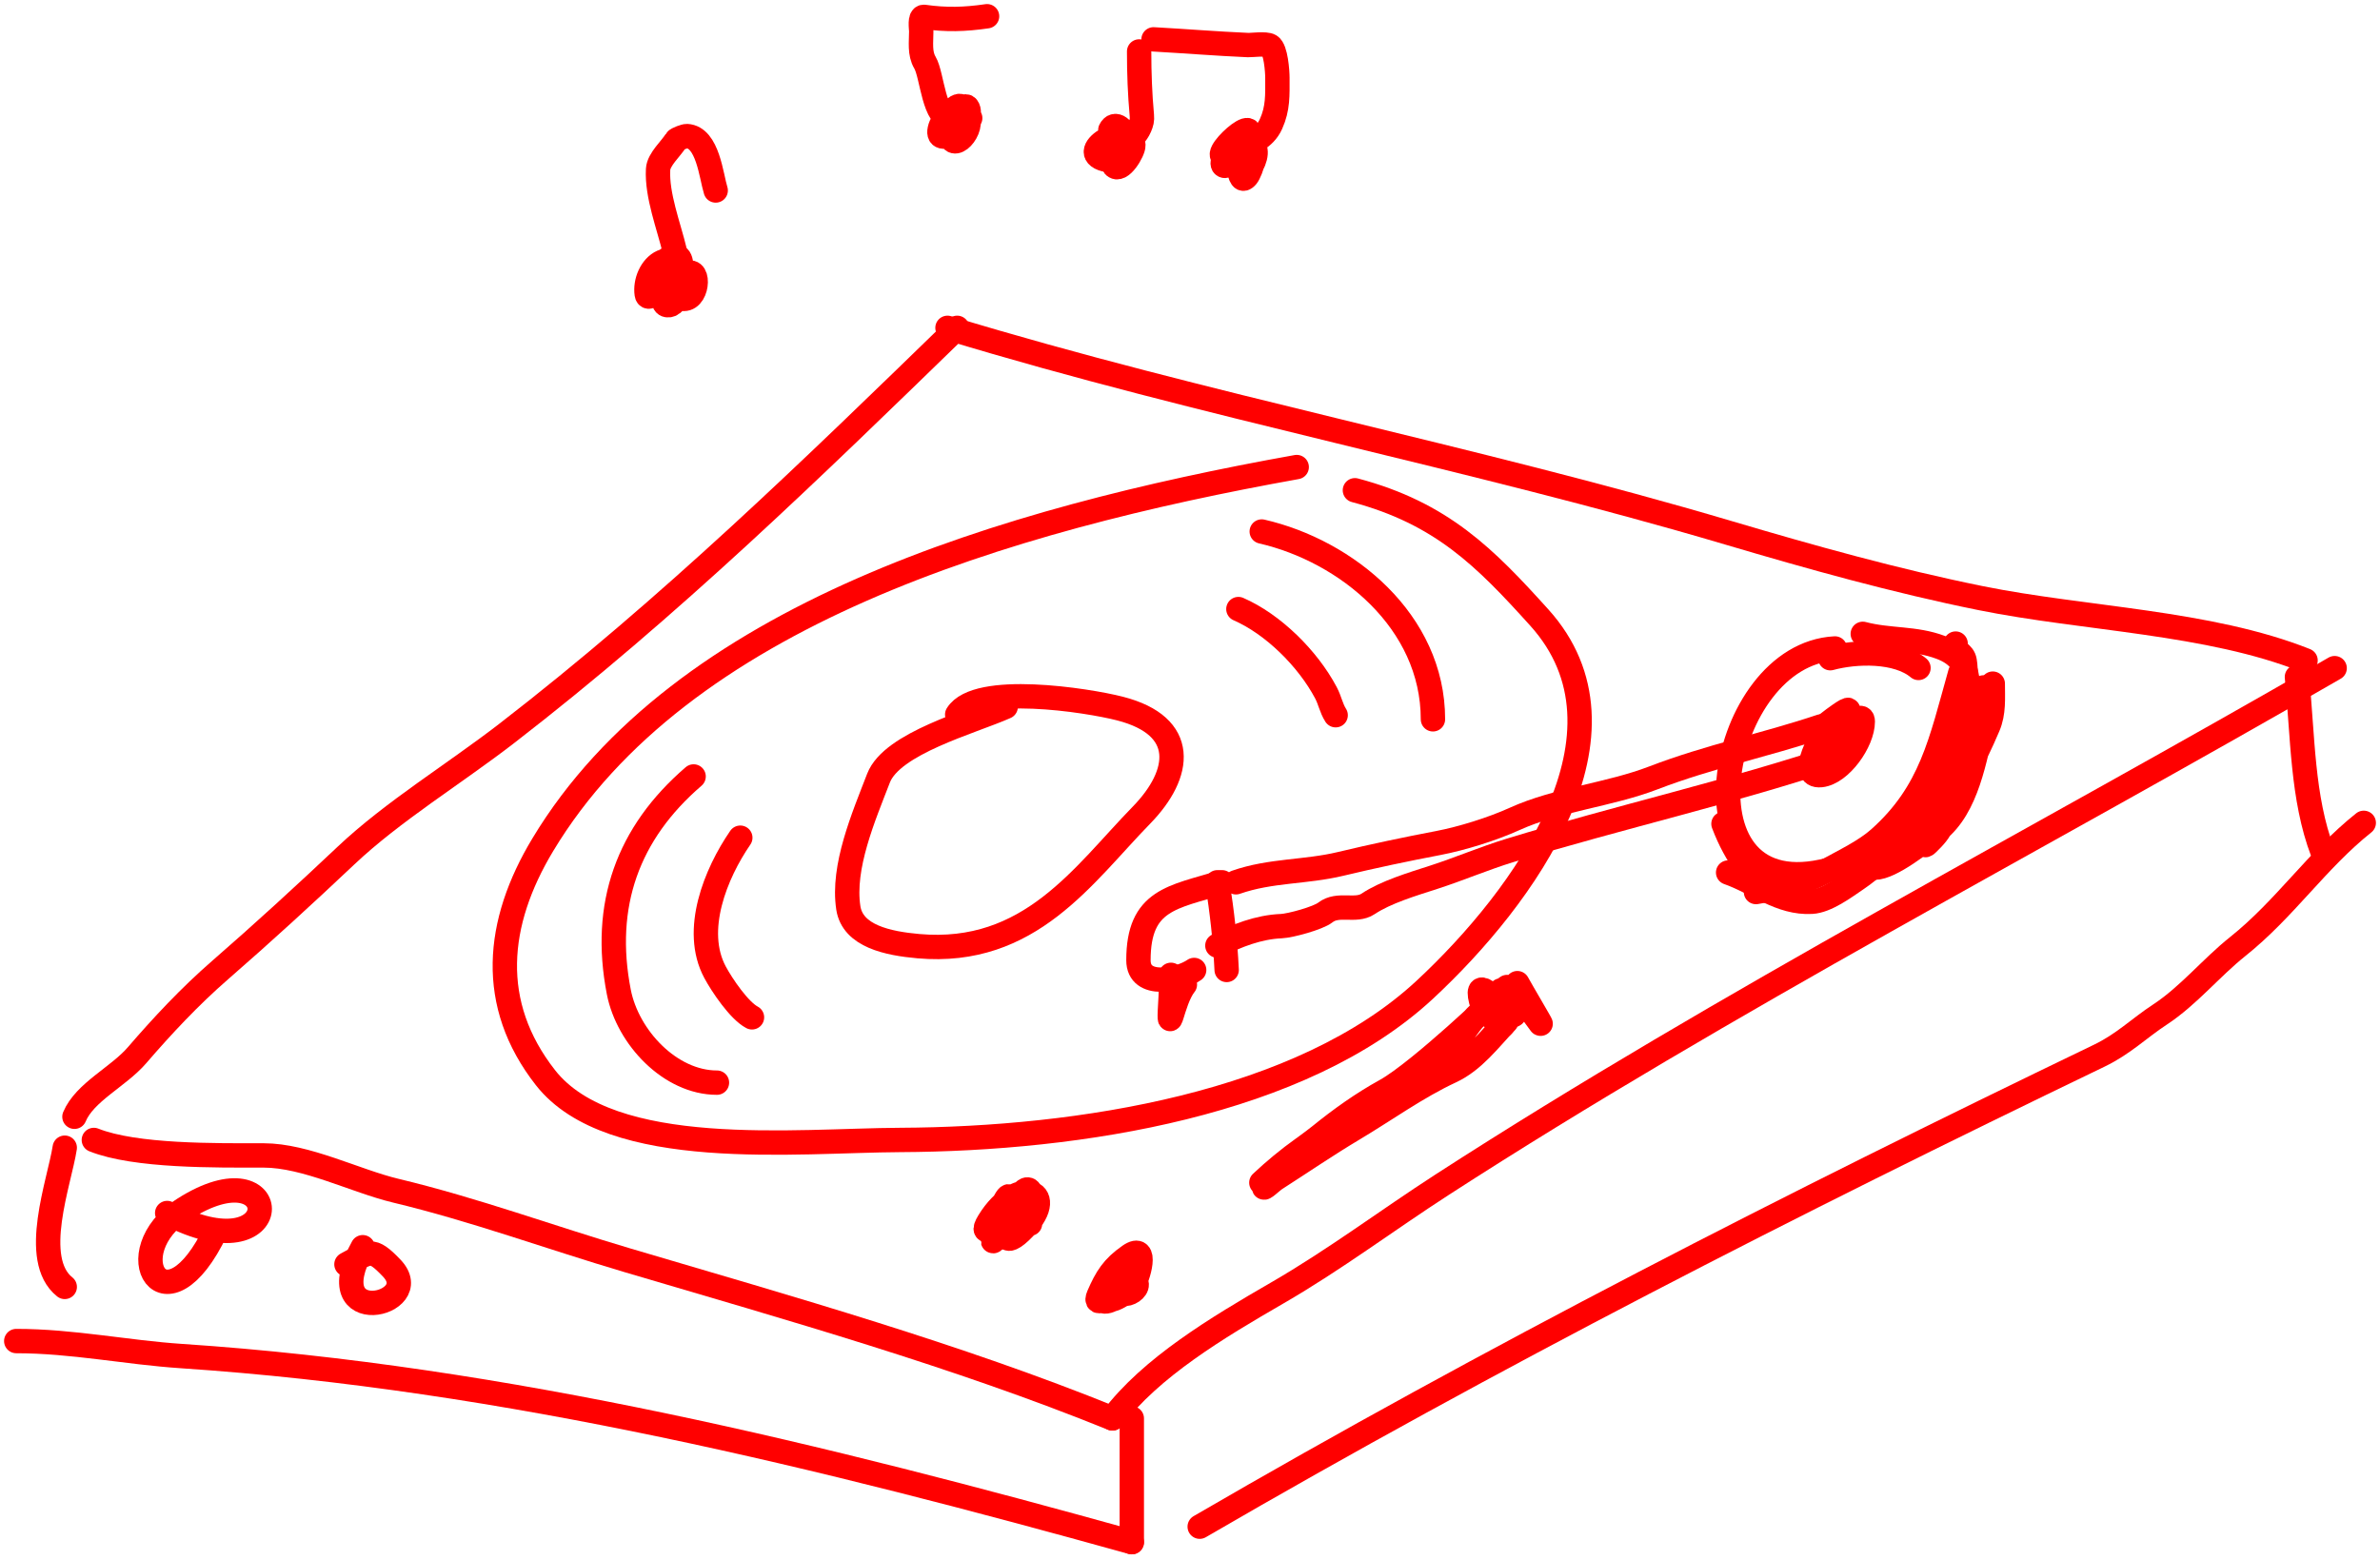
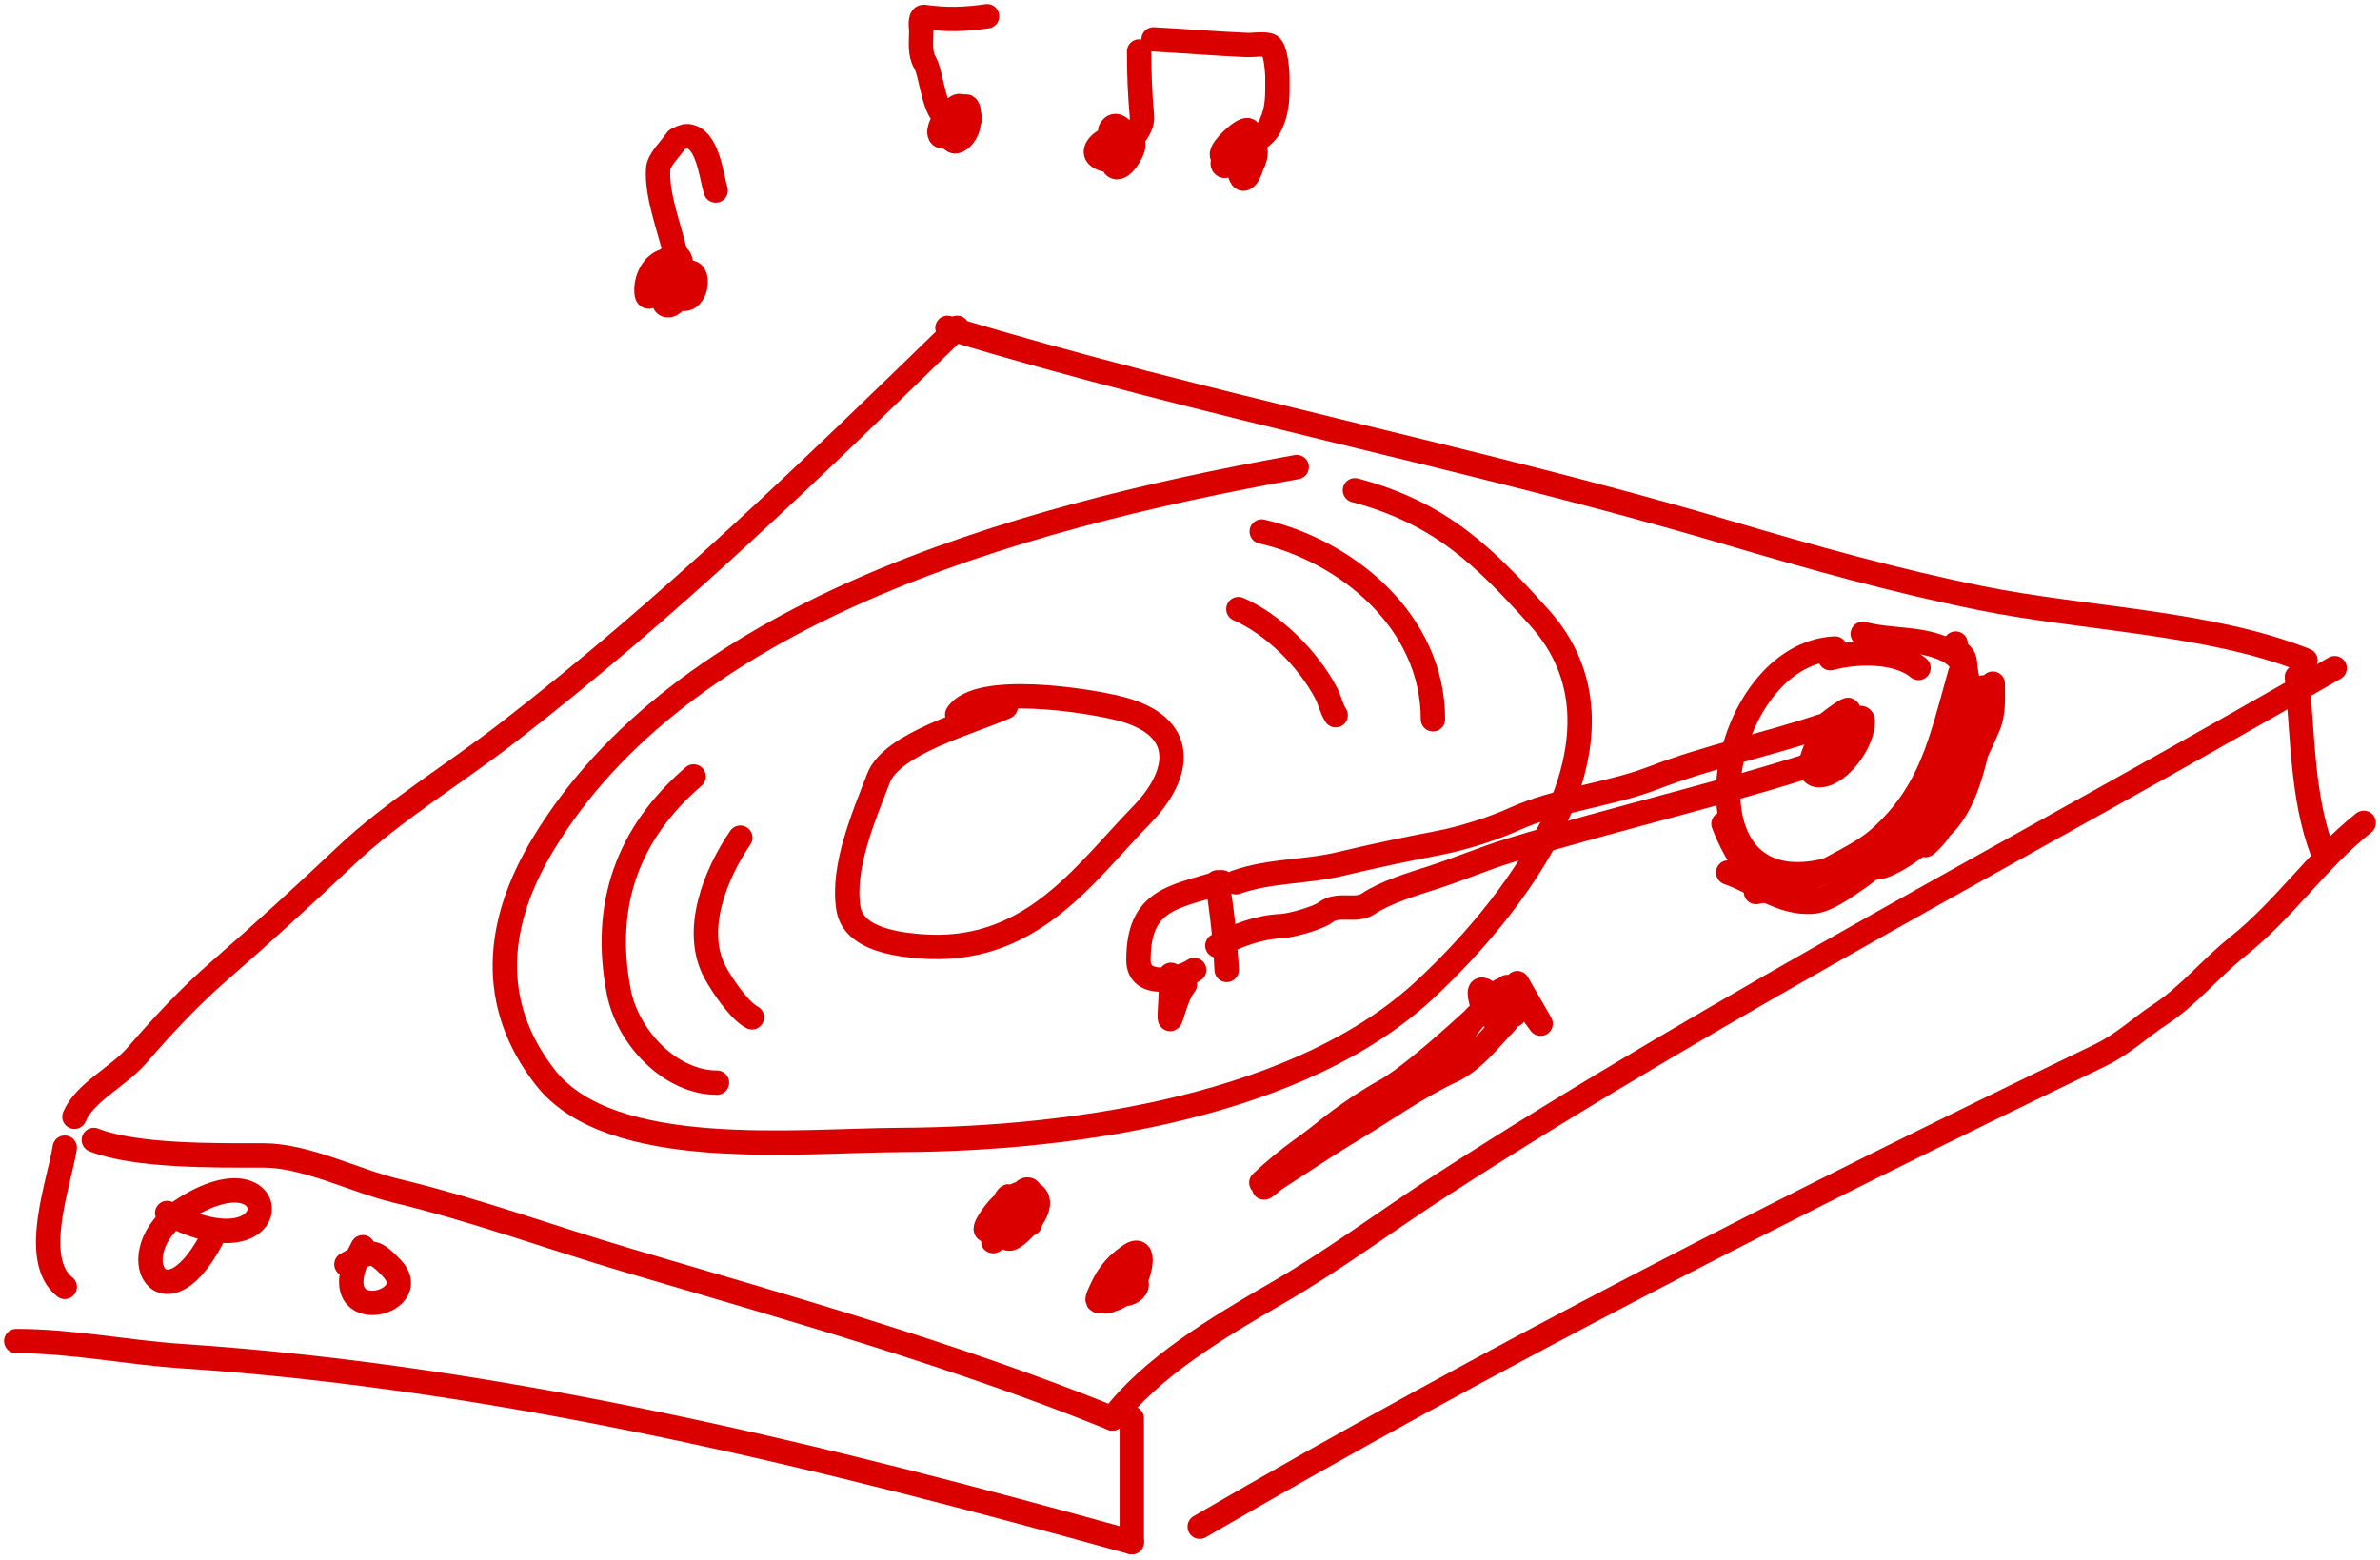
<svg xmlns="http://www.w3.org/2000/svg" width="293" height="192" viewBox="0 0 293 192" fill="none">
-   <path d="M159.637 57.511C123.612 63.976 83.801 75.805 66.82 104.02C61.032 113.635 60.05 123.635 67.151 132.697C75.215 142.986 98.09 140.429 110.807 140.369C132.931 140.264 160.254 135.968 175.427 121.85C187.689 110.442 202.328 90.247 189.492 76.03C182.867 68.692 177.514 63.216 166.802 60.368" stroke="#FF0000" stroke-width="3" stroke-linecap="round" />
-   <path d="M123.81 87.035C119.51 88.941 109.813 91.515 108.153 95.818C106.309 100.598 103.661 106.737 104.437 111.797C104.972 115.281 109.331 116.176 113.062 116.506C126.796 117.723 133.369 107.711 140.529 100.369C145.503 95.269 146.239 89.391 137.875 87.247C133.812 86.205 120.271 84.109 117.839 87.988" stroke="#FF0000" stroke-width="3" stroke-linecap="round" />
-   <path d="M116.644 40.368C148.229 49.98 181.16 56.24 212.779 65.606C222.984 68.629 233.265 71.509 243.828 73.649C256.632 76.242 271.916 76.568 283.834 81.321" stroke="#FF0000" stroke-width="3" stroke-linecap="round" />
-   <path d="M287.417 82.273C250.901 103.379 212.604 123.218 177.55 145.871C170.741 150.271 164.349 155.098 157.248 159.205C149.889 163.461 141.659 168.39 136.946 174.655" stroke="#FF0000" stroke-width="3" stroke-linecap="round" />
-   <path d="M136.947 174.655C117.717 166.869 97.432 161.153 77.236 155.184C67.781 152.389 58.382 148.927 48.707 146.612C43.774 145.432 37.673 142.274 32.453 142.274C26.581 142.274 16.678 142.412 11.554 140.369" stroke="#FF0000" stroke-width="3" stroke-linecap="round" />
-   <path d="M117.838 40.368C100.021 57.678 82.541 74.731 62.374 90.316C56.012 95.232 48.351 99.913 42.603 105.342C37.536 110.127 32.385 114.852 27.078 119.469C23.347 122.716 19.988 126.318 16.861 129.945C14.577 132.595 10.431 134.481 9.165 137.512" stroke="#FF0000" stroke-width="3" stroke-linecap="round" />
-   <path d="M7.971 141.321C7.327 145.532 3.714 155.07 7.971 158.464" stroke="#FF0000" stroke-width="3" stroke-linecap="round" />
-   <path d="M139.335 174.655V189.893" stroke="#FF0000" stroke-width="3" stroke-linecap="round" />
-   <path d="M139.335 189.893C101.651 179.422 62.334 169.639 22.368 166.983C15.507 166.527 8.928 165.131 2 165.131" stroke="#FF0000" stroke-width="3" stroke-linecap="round" />
-   <path d="M147.694 187.988C183.71 167.042 220.354 148.342 258.424 129.998C261.447 128.542 263.277 126.656 265.921 124.919C269.427 122.617 272.214 119.16 275.475 116.559C281.318 111.899 285.198 105.948 291 101.321" stroke="#FF0000" stroke-width="3" stroke-linecap="round" />
-   <path d="M20.581 149.365C35.611 157.251 35.246 140.78 22.588 148.897C14.231 154.257 20.362 164.564 26.6 151.471" stroke="#FF0000" stroke-width="3" stroke-linecap="round" />
-   <path d="M44.657 153.576C38.971 163.852 52.584 160.725 48.224 156.149C45.697 153.498 45.52 154.176 42.651 155.681" stroke="#FF0000" stroke-width="3" stroke-linecap="round" />
-   <path d="M155.331 65.447C165.767 67.847 176.409 76.504 176.409 88.571" stroke="#FF0000" stroke-width="3" stroke-linecap="round" />
-   <path d="M85.39 95.609C77.283 102.585 74.097 111.445 76.181 122.141C77.275 127.754 82.528 133.312 88.264 133.312" stroke="#FF0000" stroke-width="3" stroke-linecap="round" />
-   <path d="M91.138 103.15C88.103 107.56 85.258 114.549 88.025 119.711C88.904 121.351 91.012 124.448 92.576 125.269" stroke="#FF0000" stroke-width="3" stroke-linecap="round" />
-   <path d="M152.457 74.998C156.699 76.844 160.99 81.062 163.235 85.304C163.735 86.249 163.876 87.192 164.433 88.068" stroke="#FF0000" stroke-width="3" stroke-linecap="round" />
-   <path d="M282.773 83.359C283.509 90.592 283.391 98.246 285.934 104.917" stroke="#FF0000" stroke-width="3" stroke-linecap="round" />
-   <path d="M225.895 79.848C211.536 80.601 206.097 111.216 224.307 107.307C233.068 105.427 241.28 99.178 241.9 88.978C242.146 84.932 243.349 81.376 238.915 79.714C235.701 78.51 232.624 78.914 229.324 78.048" stroke="#FF0000" stroke-width="3" stroke-linecap="round" />
-   <path d="M224.18 89.445C217.363 91.734 210.343 93.171 203.57 95.777C198.079 97.89 191.779 98.426 186.454 100.842C183.702 102.091 179.959 103.254 177.054 103.808C173.104 104.562 169.034 105.418 165.05 106.374C160.676 107.423 156.444 107.14 152.157 108.64" stroke="#FF0000" stroke-width="3" stroke-linecap="round" />
-   <path d="M226.466 93.044C213.13 97.523 199.333 100.601 185.913 104.708C182.714 105.687 179.639 107.011 176.45 108.04C173.874 108.872 170.605 109.844 168.416 111.306C166.888 112.326 164.73 111.124 163.144 112.372C162.268 113.062 158.842 113.996 157.746 114.039C154.961 114.147 152.18 115.226 149.87 116.438" stroke="#FF0000" stroke-width="3" stroke-linecap="round" />
-   <path d="M149.87 108.64C150.441 112.308 150.836 115.712 151.013 119.437" stroke="#FF0000" stroke-width="3" stroke-linecap="round" />
-   <path d="M150.442 108.64C144.377 110.488 140.153 110.762 140.153 118.238C140.153 121.774 145.224 120.688 147.012 119.437" stroke="#FF0000" stroke-width="3" stroke-linecap="round" />
-   <path d="M145.869 121.237C144.247 123.248 143.762 128.783 144.122 122.736C144.176 121.839 144.154 120.936 144.154 120.037" stroke="#FF0000" stroke-width="3" stroke-linecap="round" />
-   <path d="M223.609 92.444C222.549 94.298 227.547 89.608 227.547 87.446C227.547 87.147 225.504 88.698 225.324 88.845C224.405 89.595 223.609 89.945 223.609 91.245C223.609 94.307 226.049 90.604 225.578 90.745C224.209 91.155 224.581 95.379 227.039 91.511C228.788 88.757 228.298 87.181 225.324 89.445C224.336 90.197 221.223 95.754 224.18 95.444C226.579 95.192 229.325 91.322 229.325 88.845C229.325 87.041 225.669 91.302 225.324 91.844" stroke="#FF0000" stroke-width="3" stroke-linecap="round" />
-   <path d="M225.323 81.047C228.451 80.196 233.544 80.031 236.184 82.247" stroke="#FF0000" stroke-width="3" stroke-linecap="round" />
-   <path d="M241.328 82.847C238.922 91.398 237.749 97.54 231.357 103.242C229.633 104.779 227.06 106.013 225.069 107.107C222.009 108.789 219.56 109.248 216.177 109.84" stroke="#FF0000" stroke-width="3" stroke-linecap="round" />
-   <path d="M244.186 84.646C240.145 92.898 236.333 102.985 228.594 108.24C227.078 109.269 224.856 110.939 223.037 111.039C219.168 111.253 216.259 108.669 212.748 107.44" stroke="#FF0000" stroke-width="3" stroke-linecap="round" />
-   <path d="M212.176 101.442C212.992 103.583 213.838 105.048 215.034 106.841" stroke="#FF0000" stroke-width="3" stroke-linecap="round" />
-   <path d="M241.9 85.246C241.218 90.433 239.58 95.958 235.739 99.642C235.339 100.027 232.785 102.192 233.326 101.909C235.618 100.706 239.476 98.52 240.757 96.043C242.029 93.584 244.608 89.385 243.488 86.446C242.279 83.275 242.728 88.285 242.344 90.045C241.499 93.926 240.474 97.61 239.169 101.309C238.791 102.38 238.116 103.062 237.327 103.841C236.214 104.941 238.404 101.638 238.597 101.309C240.881 97.403 243 93.595 244.758 89.445C245.479 87.743 245.329 86.007 245.329 84.18C245.329 84.152 244.465 87.641 244.186 88.812C243.094 93.396 242.196 99.384 238.438 102.342C236.753 103.668 232.792 106.841 230.817 106.841C229.684 106.841 232.351 105.086 233.04 104.141C234.252 102.478 235.491 100.901 236.469 99.076C237.692 96.796 239.184 94.507 240.185 92.144C241.076 90.04 240.937 87.552 241.614 85.28C241.966 84.099 242.081 82.611 241.868 81.381C241.684 80.321 240.757 80.514 240.757 79.248" stroke="#FF0000" stroke-width="3" stroke-linecap="round" />
-   <path d="M125.884 150.702C129.203 150.702 122.437 150.401 123.804 151.657C125.033 152.785 127.054 149.257 127.054 148.247C127.054 141.558 120.879 156.138 125.624 151.657C130.85 146.721 125.367 144.458 121.725 150.429C120.35 152.684 123.161 150.825 123.804 149.475C124.459 148.101 124.566 146.102 123.544 148.247" stroke="#FF0000" stroke-width="3" stroke-linecap="round" />
-   <path d="M137.725 156.495C136.418 160.934 140.499 159.147 139.876 157.913C138.95 156.077 137.013 158.113 136.6 159.068C135.622 161.325 138.98 159.01 139.426 158.385C140.137 157.39 141.418 152.958 139.026 154.632C137.002 156.048 136.215 157.309 135.249 159.54C134.572 161.102 136.801 159.564 137.175 158.858C138.456 156.437 135.842 158.163 135.524 159.33C135.035 161.125 137.795 159.876 137.275 159.33" stroke="#FF0000" stroke-width="3" stroke-linecap="round" />
-   <path d="M125.569 147.991C124.224 149.05 123.236 150.893 122.418 152.4C121.345 154.376 125.545 148.966 125.569 148.936" stroke="#FF0000" stroke-width="3" stroke-linecap="round" />
-   <path d="M155.284 145.629C158.479 142.632 162.153 139.905 166.089 138.069C167.534 137.395 168.324 135.899 169.791 135.234C173.172 133.702 175.388 131.764 178.146 129.565C179.682 128.339 180.512 126.264 181.947 124.945C185.568 121.621 174.848 131.938 170.592 134.289C167.699 135.887 165.064 137.769 162.488 139.854C160.559 141.415 156.741 143.778 155.634 146.101C155.386 146.622 156.561 145.46 157.035 145.156C160.212 143.119 163.353 140.97 166.59 139.04C170.515 136.7 174.475 133.838 178.596 131.927C181.42 130.618 183.327 128.013 185.449 125.785" stroke="#FF0000" stroke-width="3" stroke-linecap="round" />
-   <path d="M186.801 121.06C187.26 121.919 189.905 126.384 189.652 126.048C188.802 124.915 186.94 122.176 185.675 121.585C184.629 121.098 188.61 124.519 186.125 122.714C181.945 119.677 188.568 126.835 185.6 124.525C184.501 123.67 181.5 119.875 182.323 123.187C182.697 124.69 183.853 125.455 185 126.258" stroke="#FF0000" stroke-width="3" stroke-linecap="round" />
-   <path d="M88.109 23.454C87.555 21.693 87.139 16.884 84.563 16.756C84.333 16.744 83.339 17.099 83.223 17.293C82.624 18.299 81.087 19.606 81.017 20.849C80.838 24.034 82.339 27.846 83.066 30.897C83.247 31.657 82.921 32.622 83.223 33.336C83.349 33.632 83.821 34.117 83.854 33.502C83.91 32.445 83.893 30.959 82.435 31.724C81.447 32.242 80.66 35.41 82.357 34.246C83.671 33.344 83.22 31.48 81.529 32.24C80.171 32.851 79.397 34.705 79.618 36.21C79.743 37.063 80.72 35.943 80.84 35.693C80.99 35.377 81.583 33.181 81.569 33.191C81.075 33.537 82.327 34.246 82.613 34.246C83.383 34.246 82.518 34.131 82.455 34.494C82.265 35.589 83.088 36.809 84.189 36.809C86.062 36.809 86.208 32.305 84.189 33.894C83.289 34.602 82.052 35.625 81.766 36.83C81.546 37.75 82.554 37.781 82.967 37.202C84.084 35.639 82.717 33.964 81.923 36.106C81.173 38.13 83.46 37.676 83.46 35.383C83.46 33.207 79.59 34.99 82.081 34.99" stroke="#FF0000" stroke-width="3" stroke-linecap="round" />
-   <path d="M142.011 4.847C145.9 5.062 149.783 5.382 153.674 5.55C154.038 5.566 155.842 5.326 156.353 5.633C157.067 6.061 157.26 8.78 157.26 9.602C157.26 11.725 157.347 13.329 156.472 15.267C155.609 17.179 153.931 17.437 152.728 18.699C151.533 19.954 153.794 22.166 154.501 19.36C154.822 18.089 154.143 17.335 152.827 18.079C151.814 18.651 152.999 18.441 153.556 17.128C155.191 13.268 147.216 20.848 151.94 18.988C152.626 18.718 152.305 23.199 153.516 21.697C153.984 21.117 155.114 17.949 153.713 17.872C152.667 17.814 150.935 18.821 150.561 19.898C150.327 20.575 151.231 20.683 151.231 19.733" stroke="#FF0000" stroke-width="3" stroke-linecap="round" />
-   <path d="M140.238 6.336C140.238 9.012 140.332 11.561 140.573 14.213C140.626 14.802 140.539 15.115 140.317 15.639C139.914 16.589 139.274 16.977 138.741 17.872C138.535 18.217 136.627 19.806 137.125 20.394C137.932 21.347 139.563 18.598 139.529 17.872C139.373 14.607 132.171 18.629 136.061 19.65C137.339 19.985 138.424 18.189 138.465 17.045C138.502 15.986 137.25 14.84 136.692 16.011" stroke="#FF0000" stroke-width="3" stroke-linecap="round" />
-   <path d="M121.517 2C118.743 2.403 116.484 2.46 113.763 2.079C113.17 1.996 113.413 3.504 113.413 3.864C113.413 5.165 113.189 6.565 113.863 7.696C114.8 9.269 114.905 14.757 117.265 14.757C122.2 14.757 117.256 13.548 117.014 15.701C116.614 19.276 119.843 16.442 119.165 14.389C117.669 9.853 115.164 18.446 117.69 16.384C120.913 13.754 116.289 13.105 115.689 15.938C115.174 18.368 120.012 15.227 119.165 13.339C118.401 11.635 115.796 19.982 118.815 15.229" stroke="#FF0000" stroke-width="3" stroke-linecap="round" />
+   <path d="M159.637 57.511C123.612 63.976 83.801 75.805 66.82 104.02C61.032 113.635 60.05 123.635 67.151 132.697C75.215 142.986 98.09 140.429 110.807 140.369C132.931 140.264 160.254 135.968 175.427 121.85C187.689 110.442 202.328 90.247 189.492 76.03C182.867 68.692 177.514 63.216 166.802 60.368" stroke="#db0000" stroke-width="3" stroke-linecap="round" />
+   <path d="M123.81 87.035C119.51 88.941 109.813 91.515 108.153 95.818C106.309 100.598 103.661 106.737 104.437 111.797C104.972 115.281 109.331 116.176 113.062 116.506C126.796 117.723 133.369 107.711 140.529 100.369C145.503 95.269 146.239 89.391 137.875 87.247C133.812 86.205 120.271 84.109 117.839 87.988" stroke="#db0000" stroke-width="3" stroke-linecap="round" />
+   <path d="M116.644 40.368C148.229 49.98 181.16 56.24 212.779 65.606C222.984 68.629 233.265 71.509 243.828 73.649C256.632 76.242 271.916 76.568 283.834 81.321" stroke="#db0000" stroke-width="3" stroke-linecap="round" />
+   <path d="M287.417 82.273C250.901 103.379 212.604 123.218 177.55 145.871C170.741 150.271 164.349 155.098 157.248 159.205C149.889 163.461 141.659 168.39 136.946 174.655" stroke="#db0000" stroke-width="3" stroke-linecap="round" />
+   <path d="M136.947 174.655C117.717 166.869 97.432 161.153 77.236 155.184C67.781 152.389 58.382 148.927 48.707 146.612C43.774 145.432 37.673 142.274 32.453 142.274C26.581 142.274 16.678 142.412 11.554 140.369" stroke="#db0000" stroke-width="3" stroke-linecap="round" />
+   <path d="M117.838 40.368C100.021 57.678 82.541 74.731 62.374 90.316C56.012 95.232 48.351 99.913 42.603 105.342C37.536 110.127 32.385 114.852 27.078 119.469C23.347 122.716 19.988 126.318 16.861 129.945C14.577 132.595 10.431 134.481 9.165 137.512" stroke="#db0000" stroke-width="3" stroke-linecap="round" />
+   <path d="M7.971 141.321C7.327 145.532 3.714 155.07 7.971 158.464" stroke="#db0000" stroke-width="3" stroke-linecap="round" />
+   <path d="M139.335 174.655V189.893" stroke="#db0000" stroke-width="3" stroke-linecap="round" />
+   <path d="M139.335 189.893C101.651 179.422 62.334 169.639 22.368 166.983C15.507 166.527 8.928 165.131 2 165.131" stroke="#db0000" stroke-width="3" stroke-linecap="round" />
+   <path d="M147.694 187.988C183.71 167.042 220.354 148.342 258.424 129.998C261.447 128.542 263.277 126.656 265.921 124.919C269.427 122.617 272.214 119.16 275.475 116.559C281.318 111.899 285.198 105.948 291 101.321" stroke="#db0000" stroke-width="3" stroke-linecap="round" />
+   <path d="M20.581 149.365C35.611 157.251 35.246 140.78 22.588 148.897C14.231 154.257 20.362 164.564 26.6 151.471" stroke="#db0000" stroke-width="3" stroke-linecap="round" />
+   <path d="M44.657 153.576C38.971 163.852 52.584 160.725 48.224 156.149C45.697 153.498 45.52 154.176 42.651 155.681" stroke="#db0000" stroke-width="3" stroke-linecap="round" />
+   <path d="M155.331 65.447C165.767 67.847 176.409 76.504 176.409 88.571" stroke="#db0000" stroke-width="3" stroke-linecap="round" />
+   <path d="M85.39 95.609C77.283 102.585 74.097 111.445 76.181 122.141C77.275 127.754 82.528 133.312 88.264 133.312" stroke="#db0000" stroke-width="3" stroke-linecap="round" />
+   <path d="M91.138 103.15C88.103 107.56 85.258 114.549 88.025 119.711C88.904 121.351 91.012 124.448 92.576 125.269" stroke="#db0000" stroke-width="3" stroke-linecap="round" />
+   <path d="M152.457 74.998C156.699 76.844 160.99 81.062 163.235 85.304C163.735 86.249 163.876 87.192 164.433 88.068" stroke="#db0000" stroke-width="3" stroke-linecap="round" />
+   <path d="M282.773 83.359C283.509 90.592 283.391 98.246 285.934 104.917" stroke="#db0000" stroke-width="3" stroke-linecap="round" />
+   <path d="M225.895 79.848C211.536 80.601 206.097 111.216 224.307 107.307C233.068 105.427 241.28 99.178 241.9 88.978C242.146 84.932 243.349 81.376 238.915 79.714C235.701 78.51 232.624 78.914 229.324 78.048" stroke="#db0000" stroke-width="3" stroke-linecap="round" />
+   <path d="M224.18 89.445C217.363 91.734 210.343 93.171 203.57 95.777C198.079 97.89 191.779 98.426 186.454 100.842C183.702 102.091 179.959 103.254 177.054 103.808C173.104 104.562 169.034 105.418 165.05 106.374C160.676 107.423 156.444 107.14 152.157 108.64" stroke="#db0000" stroke-width="3" stroke-linecap="round" />
+   <path d="M226.466 93.044C213.13 97.523 199.333 100.601 185.913 104.708C182.714 105.687 179.639 107.011 176.45 108.04C173.874 108.872 170.605 109.844 168.416 111.306C166.888 112.326 164.73 111.124 163.144 112.372C162.268 113.062 158.842 113.996 157.746 114.039C154.961 114.147 152.18 115.226 149.87 116.438" stroke="#db0000" stroke-width="3" stroke-linecap="round" />
+   <path d="M149.87 108.64C150.441 112.308 150.836 115.712 151.013 119.437" stroke="#db0000" stroke-width="3" stroke-linecap="round" />
+   <path d="M150.442 108.64C144.377 110.488 140.153 110.762 140.153 118.238C140.153 121.774 145.224 120.688 147.012 119.437" stroke="#db0000" stroke-width="3" stroke-linecap="round" />
+   <path d="M145.869 121.237C144.247 123.248 143.762 128.783 144.122 122.736C144.176 121.839 144.154 120.936 144.154 120.037" stroke="#db0000" stroke-width="3" stroke-linecap="round" />
+   <path d="M223.609 92.444C222.549 94.298 227.547 89.608 227.547 87.446C227.547 87.147 225.504 88.698 225.324 88.845C224.405 89.595 223.609 89.945 223.609 91.245C223.609 94.307 226.049 90.604 225.578 90.745C224.209 91.155 224.581 95.379 227.039 91.511C228.788 88.757 228.298 87.181 225.324 89.445C224.336 90.197 221.223 95.754 224.18 95.444C226.579 95.192 229.325 91.322 229.325 88.845C229.325 87.041 225.669 91.302 225.324 91.844" stroke="#db0000" stroke-width="3" stroke-linecap="round" />
+   <path d="M225.323 81.047C228.451 80.196 233.544 80.031 236.184 82.247" stroke="#db0000" stroke-width="3" stroke-linecap="round" />
+   <path d="M241.328 82.847C238.922 91.398 237.749 97.54 231.357 103.242C229.633 104.779 227.06 106.013 225.069 107.107C222.009 108.789 219.56 109.248 216.177 109.84" stroke="#db0000" stroke-width="3" stroke-linecap="round" />
+   <path d="M244.186 84.646C240.145 92.898 236.333 102.985 228.594 108.24C227.078 109.269 224.856 110.939 223.037 111.039C219.168 111.253 216.259 108.669 212.748 107.44" stroke="#db0000" stroke-width="3" stroke-linecap="round" />
+   <path d="M212.176 101.442C212.992 103.583 213.838 105.048 215.034 106.841" stroke="#db0000" stroke-width="3" stroke-linecap="round" />
+   <path d="M241.9 85.246C241.218 90.433 239.58 95.958 235.739 99.642C235.339 100.027 232.785 102.192 233.326 101.909C235.618 100.706 239.476 98.52 240.757 96.043C242.029 93.584 244.608 89.385 243.488 86.446C242.279 83.275 242.728 88.285 242.344 90.045C241.499 93.926 240.474 97.61 239.169 101.309C238.791 102.38 238.116 103.062 237.327 103.841C236.214 104.941 238.404 101.638 238.597 101.309C240.881 97.403 243 93.595 244.758 89.445C245.479 87.743 245.329 86.007 245.329 84.18C245.329 84.152 244.465 87.641 244.186 88.812C243.094 93.396 242.196 99.384 238.438 102.342C236.753 103.668 232.792 106.841 230.817 106.841C229.684 106.841 232.351 105.086 233.04 104.141C234.252 102.478 235.491 100.901 236.469 99.076C237.692 96.796 239.184 94.507 240.185 92.144C241.076 90.04 240.937 87.552 241.614 85.28C241.966 84.099 242.081 82.611 241.868 81.381C241.684 80.321 240.757 80.514 240.757 79.248" stroke="#db0000" stroke-width="3" stroke-linecap="round" />
+   <path d="M125.884 150.702C129.203 150.702 122.437 150.401 123.804 151.657C125.033 152.785 127.054 149.257 127.054 148.247C127.054 141.558 120.879 156.138 125.624 151.657C130.85 146.721 125.367 144.458 121.725 150.429C120.35 152.684 123.161 150.825 123.804 149.475C124.459 148.101 124.566 146.102 123.544 148.247" stroke="#db0000" stroke-width="3" stroke-linecap="round" />
+   <path d="M137.725 156.495C136.418 160.934 140.499 159.147 139.876 157.913C138.95 156.077 137.013 158.113 136.6 159.068C135.622 161.325 138.98 159.01 139.426 158.385C140.137 157.39 141.418 152.958 139.026 154.632C137.002 156.048 136.215 157.309 135.249 159.54C134.572 161.102 136.801 159.564 137.175 158.858C138.456 156.437 135.842 158.163 135.524 159.33C135.035 161.125 137.795 159.876 137.275 159.33" stroke="#db0000" stroke-width="3" stroke-linecap="round" />
+   <path d="M125.569 147.991C124.224 149.05 123.236 150.893 122.418 152.4C121.345 154.376 125.545 148.966 125.569 148.936" stroke="#db0000" stroke-width="3" stroke-linecap="round" />
+   <path d="M155.284 145.629C158.479 142.632 162.153 139.905 166.089 138.069C167.534 137.395 168.324 135.899 169.791 135.234C173.172 133.702 175.388 131.764 178.146 129.565C179.682 128.339 180.512 126.264 181.947 124.945C185.568 121.621 174.848 131.938 170.592 134.289C167.699 135.887 165.064 137.769 162.488 139.854C160.559 141.415 156.741 143.778 155.634 146.101C155.386 146.622 156.561 145.46 157.035 145.156C160.212 143.119 163.353 140.97 166.59 139.04C170.515 136.7 174.475 133.838 178.596 131.927C181.42 130.618 183.327 128.013 185.449 125.785" stroke="#db0000" stroke-width="3" stroke-linecap="round" />
+   <path d="M186.801 121.06C187.26 121.919 189.905 126.384 189.652 126.048C188.802 124.915 186.94 122.176 185.675 121.585C184.629 121.098 188.61 124.519 186.125 122.714C181.945 119.677 188.568 126.835 185.6 124.525C184.501 123.67 181.5 119.875 182.323 123.187C182.697 124.69 183.853 125.455 185 126.258" stroke="#db0000" stroke-width="3" stroke-linecap="round" />
+   <path d="M88.109 23.454C87.555 21.693 87.139 16.884 84.563 16.756C84.333 16.744 83.339 17.099 83.223 17.293C82.624 18.299 81.087 19.606 81.017 20.849C80.838 24.034 82.339 27.846 83.066 30.897C83.247 31.657 82.921 32.622 83.223 33.336C83.349 33.632 83.821 34.117 83.854 33.502C83.91 32.445 83.893 30.959 82.435 31.724C81.447 32.242 80.66 35.41 82.357 34.246C83.671 33.344 83.22 31.48 81.529 32.24C80.171 32.851 79.397 34.705 79.618 36.21C79.743 37.063 80.72 35.943 80.84 35.693C80.99 35.377 81.583 33.181 81.569 33.191C81.075 33.537 82.327 34.246 82.613 34.246C83.383 34.246 82.518 34.131 82.455 34.494C82.265 35.589 83.088 36.809 84.189 36.809C86.062 36.809 86.208 32.305 84.189 33.894C83.289 34.602 82.052 35.625 81.766 36.83C81.546 37.75 82.554 37.781 82.967 37.202C84.084 35.639 82.717 33.964 81.923 36.106C81.173 38.13 83.46 37.676 83.46 35.383C83.46 33.207 79.59 34.99 82.081 34.99" stroke="#db0000" stroke-width="3" stroke-linecap="round" />
+   <path d="M142.011 4.847C145.9 5.062 149.783 5.382 153.674 5.55C154.038 5.566 155.842 5.326 156.353 5.633C157.067 6.061 157.26 8.78 157.26 9.602C157.26 11.725 157.347 13.329 156.472 15.267C155.609 17.179 153.931 17.437 152.728 18.699C151.533 19.954 153.794 22.166 154.501 19.36C154.822 18.089 154.143 17.335 152.827 18.079C151.814 18.651 152.999 18.441 153.556 17.128C155.191 13.268 147.216 20.848 151.94 18.988C152.626 18.718 152.305 23.199 153.516 21.697C153.984 21.117 155.114 17.949 153.713 17.872C152.667 17.814 150.935 18.821 150.561 19.898C150.327 20.575 151.231 20.683 151.231 19.733" stroke="#db0000" stroke-width="3" stroke-linecap="round" />
+   <path d="M140.238 6.336C140.238 9.012 140.332 11.561 140.573 14.213C140.626 14.802 140.539 15.115 140.317 15.639C139.914 16.589 139.274 16.977 138.741 17.872C138.535 18.217 136.627 19.806 137.125 20.394C137.932 21.347 139.563 18.598 139.529 17.872C139.373 14.607 132.171 18.629 136.061 19.65C137.339 19.985 138.424 18.189 138.465 17.045C138.502 15.986 137.25 14.84 136.692 16.011" stroke="#db0000" stroke-width="3" stroke-linecap="round" />
+   <path d="M121.517 2C118.743 2.403 116.484 2.46 113.763 2.079C113.17 1.996 113.413 3.504 113.413 3.864C113.413 5.165 113.189 6.565 113.863 7.696C114.8 9.269 114.905 14.757 117.265 14.757C122.2 14.757 117.256 13.548 117.014 15.701C116.614 19.276 119.843 16.442 119.165 14.389C117.669 9.853 115.164 18.446 117.69 16.384C120.913 13.754 116.289 13.105 115.689 15.938C115.174 18.368 120.012 15.227 119.165 13.339C118.401 11.635 115.796 19.982 118.815 15.229" stroke="#db0000" stroke-width="3" stroke-linecap="round" />
</svg>
